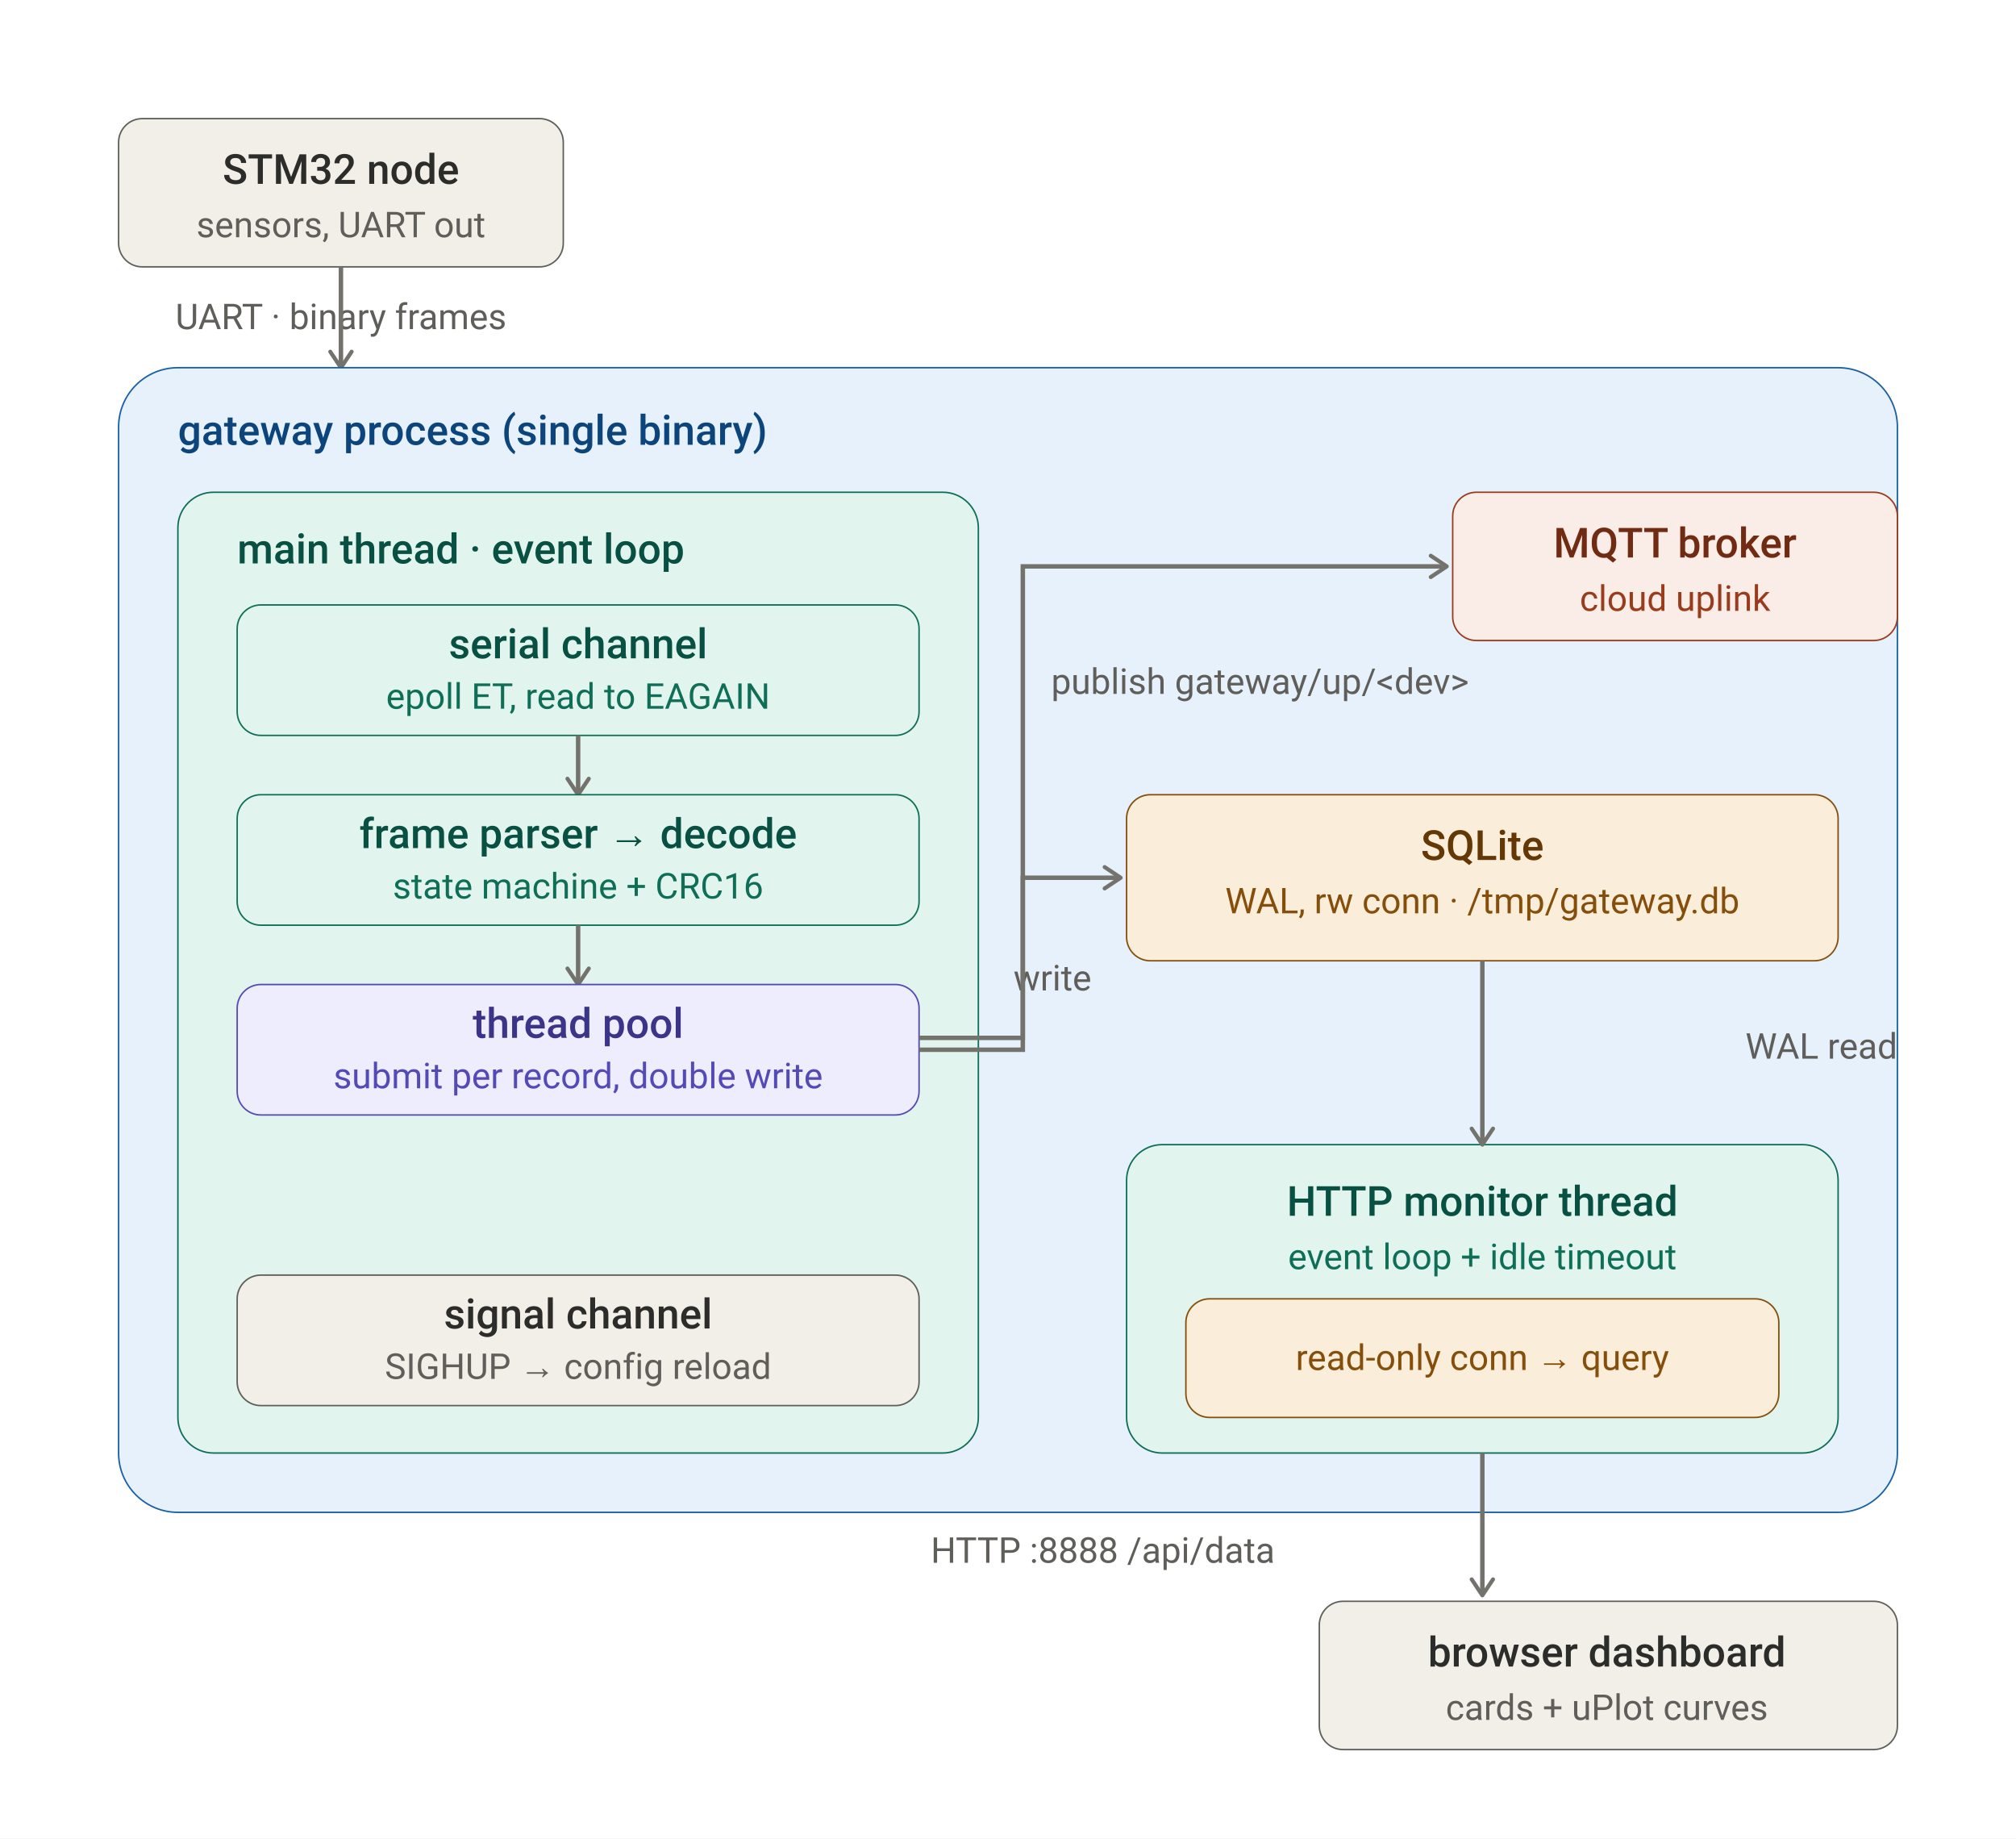
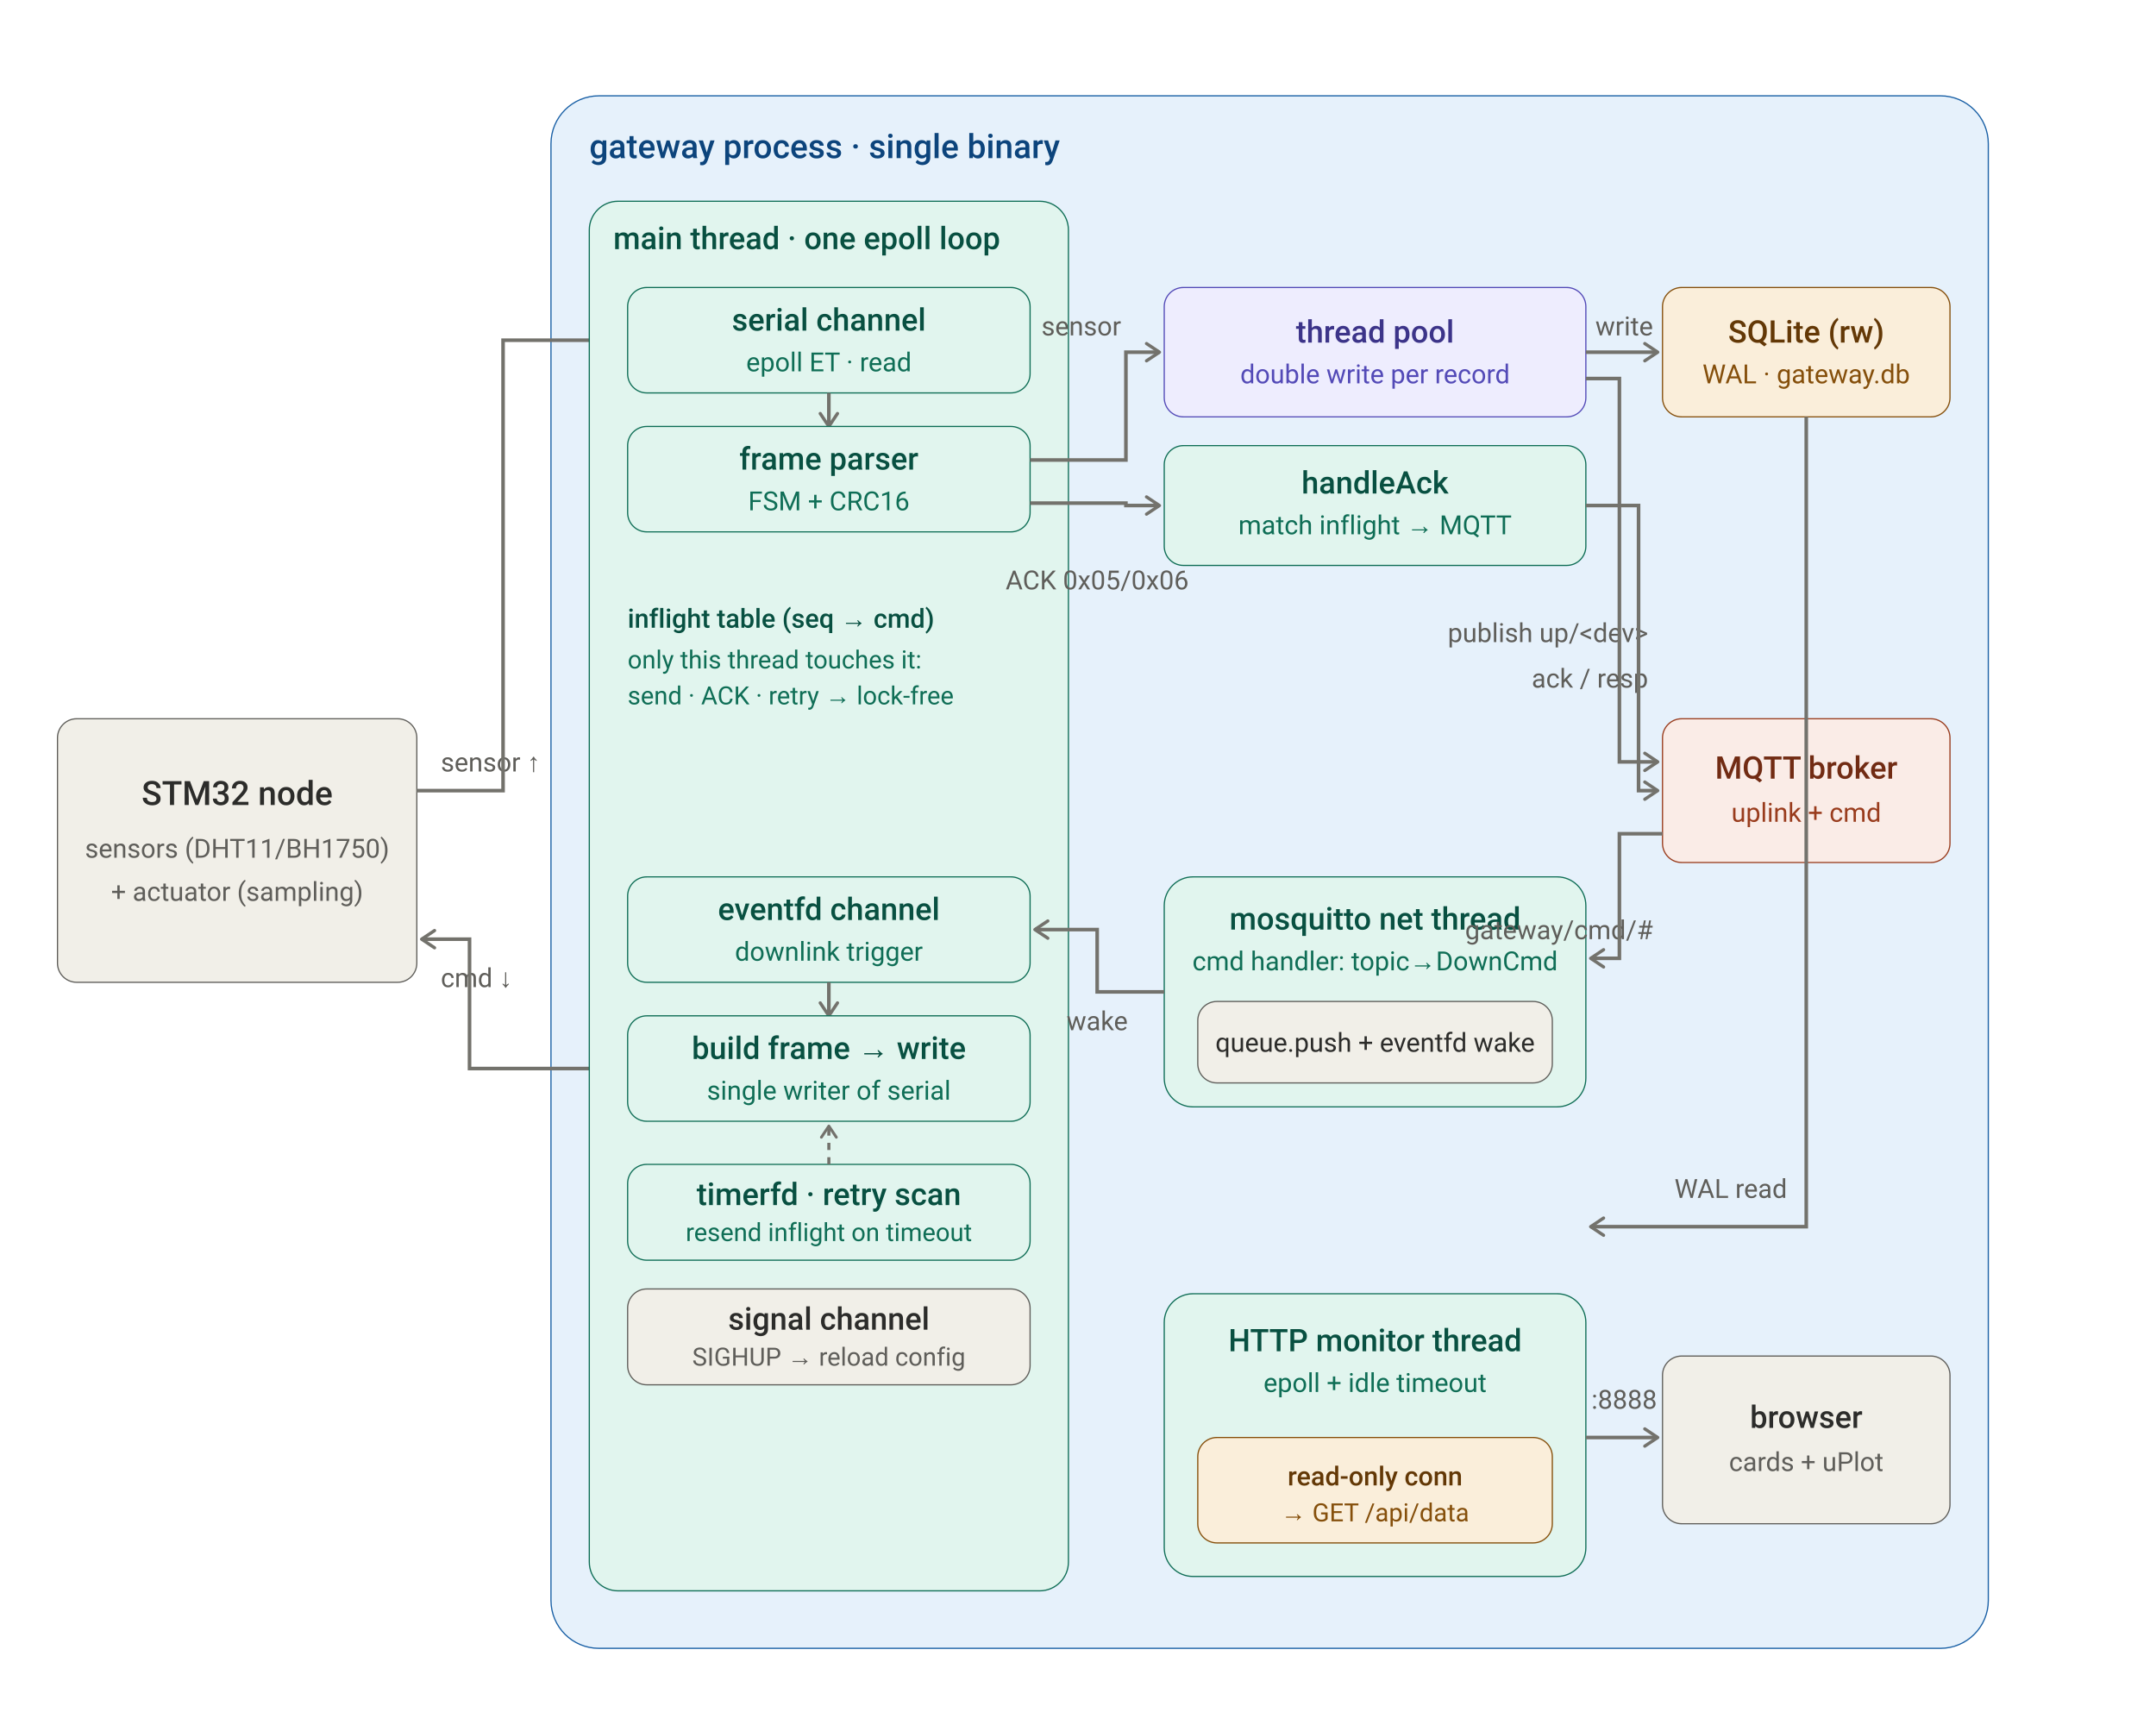
- <svg xmlns="http://www.w3.org/2000/svg" width="680" height="620" viewBox="0 0 680 620" role="img" font-family="system-ui, -apple-system, 'Segoe UI', Roboto, 'Helvetica Neue', Arial, sans-serif">
+ <svg xmlns="http://www.w3.org/2000/svg" width="900" height="720" viewBox="0 0 900 720" role="img" font-family="system-ui, -apple-system, 'Segoe UI', Roboto, 'Helvetica Neue', Arial, sans-serif">
  <defs>
    <marker id="arrow" viewBox="0 0 10 10" refX="8" refY="5" markerWidth="6" markerHeight="6" orient="auto-start-reverse">
      <path d="M2 1L8 5L2 9" fill="none" stroke="#73726c" stroke-width="1.5" stroke-linecap="round" stroke-linejoin="round" />
    </marker>
  </defs>
-   <rect x="0" y="0" width="680" height="620" fill="#ffffff" />
-   <rect x="40" y="40" width="150" height="50" rx="8" fill="#F1EFE8" stroke="#5F5E5A" stroke-width="0.5" />
-   <text x="115" y="62" text-anchor="middle" font-size="14" font-weight="500" fill="#2C2C2A">STM32 node</text>
-   <text x="115" y="80" text-anchor="middle" font-size="12" fill="#5F5E5A">sensors, UART out</text>
-   <text x="115" y="111" text-anchor="middle" font-size="12" fill="#5F5E5A">UART · binary frames</text>
-   <line x1="115" y1="90" x2="115" y2="124" stroke="#73726c" stroke-width="1.5" marker-end="url(#arrow)" />
-   <rect x="40" y="124" width="600" height="386" rx="20" fill="#E6F1FB" stroke="#185FA5" stroke-width="0.5" />
-   <text x="60" y="150" font-size="14" font-weight="500" fill="#0C447C">gateway process (single binary)</text>
-   <rect x="60" y="166" width="270" height="324" rx="12" fill="#E1F5EE" stroke="#0F6E56" stroke-width="0.5" />
-   <text x="80" y="190" font-size="14" font-weight="500" fill="#085041">main thread · event loop</text>
-   <rect x="80" y="204" width="230" height="44" rx="8" fill="#E1F5EE" stroke="#0F6E56" stroke-width="0.5" />
-   <text x="195" y="222" text-anchor="middle" font-size="14" font-weight="500" fill="#085041">serial channel</text>
-   <text x="195" y="239" text-anchor="middle" font-size="12" fill="#0F6E56">epoll ET, read to EAGAIN</text>
-   <line x1="195" y1="248" x2="195" y2="268" stroke="#73726c" stroke-width="1.5" marker-end="url(#arrow)" />
-   <rect x="80" y="268" width="230" height="44" rx="8" fill="#E1F5EE" stroke="#0F6E56" stroke-width="0.5" />
-   <text x="195" y="286" text-anchor="middle" font-size="14" font-weight="500" fill="#085041">frame parser → decode</text>
-   <text x="195" y="303" text-anchor="middle" font-size="12" fill="#0F6E56">state machine + CRC16</text>
-   <line x1="195" y1="312" x2="195" y2="332" stroke="#73726c" stroke-width="1.5" marker-end="url(#arrow)" />
-   <rect x="80" y="332" width="230" height="44" rx="8" fill="#EEEDFE" stroke="#534AB7" stroke-width="0.5" />
-   <text x="195" y="350" text-anchor="middle" font-size="14" font-weight="500" fill="#3C3489">thread pool</text>
-   <text x="195" y="367" text-anchor="middle" font-size="12" fill="#534AB7">submit per record, double write</text>
-   <rect x="80" y="430" width="230" height="44" rx="8" fill="#F1EFE8" stroke="#5F5E5A" stroke-width="0.5" />
-   <text x="195" y="448" text-anchor="middle" font-size="14" font-weight="500" fill="#2C2C2A">signal channel</text>
-   <text x="195" y="465" text-anchor="middle" font-size="12" fill="#5F5E5A">SIGHUP → config reload</text>
-   <rect x="380" y="268" width="240" height="56" rx="8" fill="#FAEEDA" stroke="#854F0B" stroke-width="0.5" />
-   <text x="500" y="290" text-anchor="middle" font-size="14" font-weight="500" fill="#633806">SQLite</text>
-   <text x="500" y="308" text-anchor="middle" font-size="12" fill="#854F0B">WAL, rw conn · /tmp/gateway.db</text>
-   <rect x="380" y="386" width="240" height="104" rx="12" fill="#E1F5EE" stroke="#0F6E56" stroke-width="0.5" />
-   <text x="500" y="410" text-anchor="middle" font-size="14" font-weight="500" fill="#085041">HTTP monitor thread</text>
-   <text x="500" y="428" text-anchor="middle" font-size="12" fill="#0F6E56">event loop + idle timeout</text>
-   <rect x="400" y="438" width="200" height="40" rx="8" fill="#FAEEDA" stroke="#854F0B" stroke-width="0.5" />
-   <text x="500" y="462" text-anchor="middle" font-size="12" fill="#854F0B">read-only conn → query</text>
-   <text x="355" y="334" text-anchor="middle" font-size="12" fill="#5F5E5A">write</text>
-   <path d="M310 354 L345 354 L345 296 L378 296" fill="none" stroke="#73726c" stroke-width="1.5" marker-end="url(#arrow)" />
-   <text x="640" y="357" text-anchor="end" font-size="12" fill="#5F5E5A">WAL read</text>
-   <path d="M500 324 L500 386" fill="none" stroke="#73726c" stroke-width="1.5" marker-end="url(#arrow)" />
-   <rect x="490" y="166" width="150" height="50" rx="8" fill="#FAECE7" stroke="#993C1D" stroke-width="0.5" />
-   <text x="565" y="188" text-anchor="middle" font-size="14" font-weight="500" fill="#712B13">MQTT broker</text>
-   <text x="565" y="206" text-anchor="middle" font-size="12" fill="#993C1D">cloud uplink</text>
-   <text x="425" y="234" text-anchor="middle" font-size="12" fill="#5F5E5A">publish gateway/up/&lt;dev&gt;</text>
-   <path d="M310 350 L345 350 L345 191 L488 191" fill="none" stroke="#73726c" stroke-width="1.5" marker-end="url(#arrow)" />
-   <rect x="445" y="540" width="195" height="50" rx="8" fill="#F1EFE8" stroke="#5F5E5A" stroke-width="0.5" />
-   <text x="542" y="562" text-anchor="middle" font-size="14" font-weight="500" fill="#2C2C2A">browser dashboard</text>
-   <text x="542" y="580" text-anchor="middle" font-size="12" fill="#5F5E5A">cards + uPlot curves</text>
-   <text x="430" y="527" text-anchor="end" font-size="12" fill="#5F5E5A">HTTP :8888 /api/data</text>
-   <line x1="500" y1="490" x2="500" y2="538" stroke="#73726c" stroke-width="1.5" marker-end="url(#arrow)" />
+   <rect x="0" y="0" width="900" height="720" fill="#ffffff" />
+   <rect x="24" y="300" width="150" height="110" rx="8" fill="#F1EFE8" stroke="#5F5E5A" stroke-width="0.5" />
+   <text x="99" y="336" text-anchor="middle" font-size="14" font-weight="500" fill="#2C2C2A">STM32 node</text>
+   <text x="99" y="358" text-anchor="middle" font-size="11" fill="#5F5E5A">sensors (DHT11/BH1750)</text>
+   <text x="99" y="376" text-anchor="middle" font-size="11" fill="#5F5E5A">+ actuator (sampling)</text>
+   <rect x="230" y="40" width="600" height="648" rx="20" fill="#E6F1FB" stroke="#185FA5" stroke-width="0.5" />
+   <text x="246" y="66" font-size="14" font-weight="500" fill="#0C447C">gateway process · single binary</text>
+   <text x="184" y="322" text-anchor="start" font-size="11" fill="#5F5E5A">sensor ↑</text>
+   <path d="M174 330 L210 330 L210 142 L260 142" fill="none" stroke="#73726c" stroke-width="1.5" marker-end="url(#arrow)" />
+   <text x="184" y="412" text-anchor="start" font-size="11" fill="#5F5E5A">cmd ↓</text>
+   <path d="M260 446 L196 446 L196 392 L176 392" fill="none" stroke="#73726c" stroke-width="1.5" marker-end="url(#arrow)" />
+   <rect x="246" y="84" width="200" height="580" rx="12" fill="#E1F5EE" stroke="#0F6E56" stroke-width="0.5" />
+   <text x="256" y="104" font-size="13" font-weight="500" fill="#085041">main thread · one epoll loop</text>
+   <rect x="262" y="120" width="168" height="44" rx="8" fill="#E1F5EE" stroke="#0F6E56" stroke-width="0.5" />
+   <text x="346" y="138" text-anchor="middle" font-size="13" font-weight="500" fill="#085041">serial channel</text>
+   <text x="346" y="155" text-anchor="middle" font-size="11" fill="#0F6E56">epoll ET · read</text>
+   <line x1="346" y1="164" x2="346" y2="178" stroke="#73726c" stroke-width="1.5" marker-end="url(#arrow)" />
+   <rect x="262" y="178" width="168" height="44" rx="8" fill="#E1F5EE" stroke="#0F6E56" stroke-width="0.5" />
+   <text x="346" y="196" text-anchor="middle" font-size="13" font-weight="500" fill="#085041">frame parser</text>
+   <text x="346" y="213" text-anchor="middle" font-size="11" fill="#0F6E56">FSM + CRC16</text>
+   <text x="262" y="262" font-size="11" font-weight="500" fill="#085041">inflight table (seq → cmd)</text>
+   <text x="262" y="279" font-size="10.5" fill="#0F6E56">only this thread touches it:</text>
+   <text x="262" y="294" font-size="10.5" fill="#0F6E56">send · ACK · retry → lock-free</text>
+   <rect x="262" y="366" width="168" height="44" rx="8" fill="#E1F5EE" stroke="#0F6E56" stroke-width="0.5" />
+   <text x="346" y="384" text-anchor="middle" font-size="13" font-weight="500" fill="#085041">eventfd channel</text>
+   <text x="346" y="401" text-anchor="middle" font-size="11" fill="#0F6E56">downlink trigger</text>
+   <line x1="346" y1="410" x2="346" y2="424" stroke="#73726c" stroke-width="1.5" marker-end="url(#arrow)" />
+   <rect x="262" y="424" width="168" height="44" rx="8" fill="#E1F5EE" stroke="#0F6E56" stroke-width="0.5" />
+   <text x="346" y="442" text-anchor="middle" font-size="13" font-weight="500" fill="#085041">build frame → write</text>
+   <text x="346" y="459" text-anchor="middle" font-size="11" fill="#0F6E56">single writer of serial</text>
+   <rect x="262" y="486" width="168" height="40" rx="8" fill="#E1F5EE" stroke="#0F6E56" stroke-width="0.5" />
+   <text x="346" y="503" text-anchor="middle" font-size="13" font-weight="500" fill="#085041">timerfd · retry scan</text>
+   <text x="346" y="518" text-anchor="middle" font-size="10.5" fill="#0F6E56">resend inflight on timeout</text>
+   <path d="M346 486 L346 470" fill="none" stroke="#73726c" stroke-width="1.3" stroke-dasharray="3 3" marker-end="url(#arrow)" />
+   <rect x="262" y="538" width="168" height="40" rx="8" fill="#F1EFE8" stroke="#5F5E5A" stroke-width="0.5" />
+   <text x="346" y="555" text-anchor="middle" font-size="13" font-weight="500" fill="#2C2C2A">signal channel</text>
+   <text x="346" y="570" text-anchor="middle" font-size="10.5" fill="#5F5E5A">SIGHUP → reload config</text>
+   <rect x="486" y="120" width="176" height="54" rx="8" fill="#EEEDFE" stroke="#534AB7" stroke-width="0.5" />
+   <text x="574" y="143" text-anchor="middle" font-size="13" font-weight="500" fill="#3C3489">thread pool</text>
+   <text x="574" y="160" text-anchor="middle" font-size="11" fill="#534AB7">double write per record</text>
+   <rect x="486" y="186" width="176" height="50" rx="8" fill="#E1F5EE" stroke="#0F6E56" stroke-width="0.5" />
+   <text x="574" y="206" text-anchor="middle" font-size="13" font-weight="500" fill="#085041">handleAck</text>
+   <text x="574" y="223" text-anchor="middle" font-size="11" fill="#0F6E56">match inflight → MQTT</text>
+   <rect x="486" y="366" width="176" height="96" rx="12" fill="#E1F5EE" stroke="#0F6E56" stroke-width="0.5" />
+   <text x="574" y="388" text-anchor="middle" font-size="13" font-weight="500" fill="#085041">mosquitto net thread</text>
+   <text x="574" y="405" text-anchor="middle" font-size="11" fill="#0F6E56">cmd handler: topic→DownCmd</text>
+   <rect x="500" y="418" width="148" height="34" rx="8" fill="#F1EFE8" stroke="#5F5E5A" stroke-width="0.5" />
+   <text x="574" y="439" text-anchor="middle" font-size="11" fill="#2C2C2A">queue.push + eventfd wake</text>
+   <rect x="486" y="540" width="176" height="118" rx="12" fill="#E1F5EE" stroke="#0F6E56" stroke-width="0.5" />
+   <text x="574" y="564" text-anchor="middle" font-size="13" font-weight="500" fill="#085041">HTTP monitor thread</text>
+   <text x="574" y="581" text-anchor="middle" font-size="11" fill="#0F6E56">epoll + idle timeout</text>
+   <rect x="500" y="600" width="148" height="44" rx="8" fill="#FAEEDA" stroke="#854F0B" stroke-width="0.5" />
+   <text x="574" y="620" text-anchor="middle" font-size="11" font-weight="500" fill="#633806">read-only conn</text>
+   <text x="574" y="635" text-anchor="middle" font-size="10.5" fill="#854F0B">→ GET /api/data</text>
+   <rect x="694" y="120" width="120" height="54" rx="8" fill="#FAEEDA" stroke="#854F0B" stroke-width="0.5" />
+   <text x="754" y="143" text-anchor="middle" font-size="13" font-weight="500" fill="#633806">SQLite (rw)</text>
+   <text x="754" y="160" text-anchor="middle" font-size="11" fill="#854F0B">WAL · gateway.db</text>
+   <rect x="694" y="300" width="120" height="60" rx="8" fill="#FAECE7" stroke="#993C1D" stroke-width="0.5" />
+   <text x="754" y="325" text-anchor="middle" font-size="13" font-weight="500" fill="#712B13">MQTT broker</text>
+   <text x="754" y="343" text-anchor="middle" font-size="11" fill="#993C1D">uplink + cmd</text>
+   <rect x="694" y="566" width="120" height="70" rx="8" fill="#F1EFE8" stroke="#5F5E5A" stroke-width="0.5" />
+   <text x="754" y="596" text-anchor="middle" font-size="13" font-weight="500" fill="#2C2C2A">browser</text>
+   <text x="754" y="614" text-anchor="middle" font-size="11" fill="#5F5E5A">cards + uPlot</text>
+   <text x="468" y="140" text-anchor="end" font-size="11" fill="#5F5E5A">sensor</text>
+   <path d="M430 192 L470 192 L470 147 L484 147" fill="none" stroke="#73726c" stroke-width="1.5" marker-end="url(#arrow)" />
+   <text x="458" y="246" text-anchor="middle" font-size="11" fill="#5F5E5A">ACK 0x05/0x06</text>
+   <path d="M430 210 L470 210 L470 211 L484 211" fill="none" stroke="#73726c" stroke-width="1.5" marker-end="url(#arrow)" />
+   <text x="678" y="140" text-anchor="middle" font-size="11" fill="#5F5E5A">write</text>
+   <path d="M662 147 L692 147" fill="none" stroke="#73726c" stroke-width="1.5" marker-end="url(#arrow)" />
+   <text x="688" y="268" text-anchor="end" font-size="11" fill="#5F5E5A">publish up/&lt;dev&gt;</text>
+   <path d="M662 158 L676 158 L676 318 L692 318" fill="none" stroke="#73726c" stroke-width="1.5" marker-end="url(#arrow)" />
+   <text x="688" y="287" text-anchor="end" font-size="11" fill="#5F5E5A">ack / resp</text>
+   <path d="M662 211 L684 211 L684 330 L692 330" fill="none" stroke="#73726c" stroke-width="1.5" marker-end="url(#arrow)" />
+   <text x="690" y="392" text-anchor="end" font-size="11" fill="#5F5E5A">gateway/cmd/#</text>
+   <path d="M694 348 L676 348 L676 400 L664 400" fill="none" stroke="#73726c" stroke-width="1.5" marker-end="url(#arrow)" />
+   <text x="458" y="430" text-anchor="middle" font-size="11" fill="#5F5E5A">wake</text>
+   <path d="M486 414 L458 414 L458 388 L432 388" fill="none" stroke="#73726c" stroke-width="1.5" marker-end="url(#arrow)" />
+   <text x="746" y="500" text-anchor="end" font-size="11" fill="#5F5E5A">WAL read</text>
+   <path d="M754 174 L754 512 L664 512" fill="none" stroke="#73726c" stroke-width="1.5" marker-end="url(#arrow)" />
+   <text x="678" y="588" text-anchor="middle" font-size="11" fill="#5F5E5A">:8888</text>
+   <path d="M662 600 L692 600" fill="none" stroke="#73726c" stroke-width="1.5" marker-end="url(#arrow)" />
</svg>
